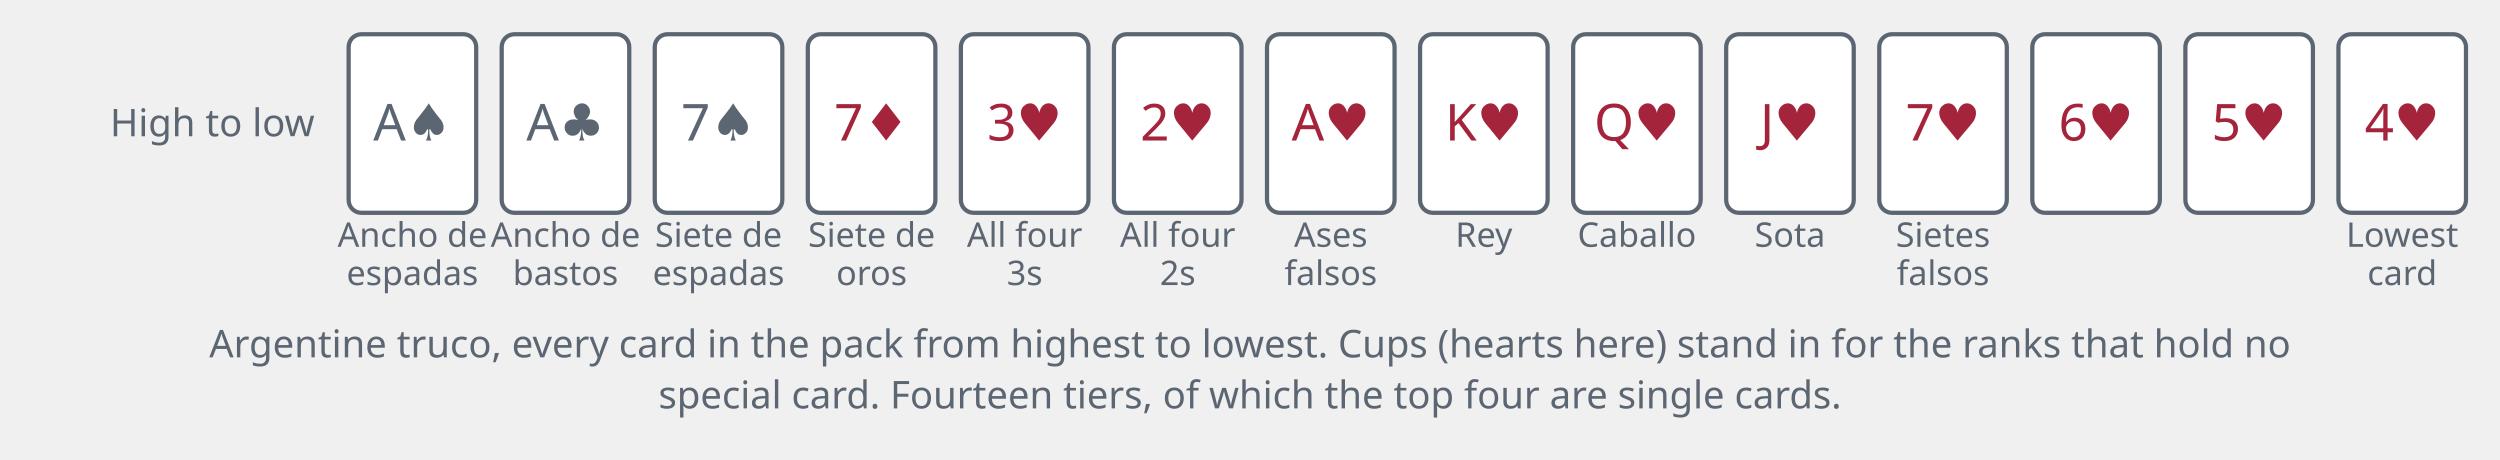
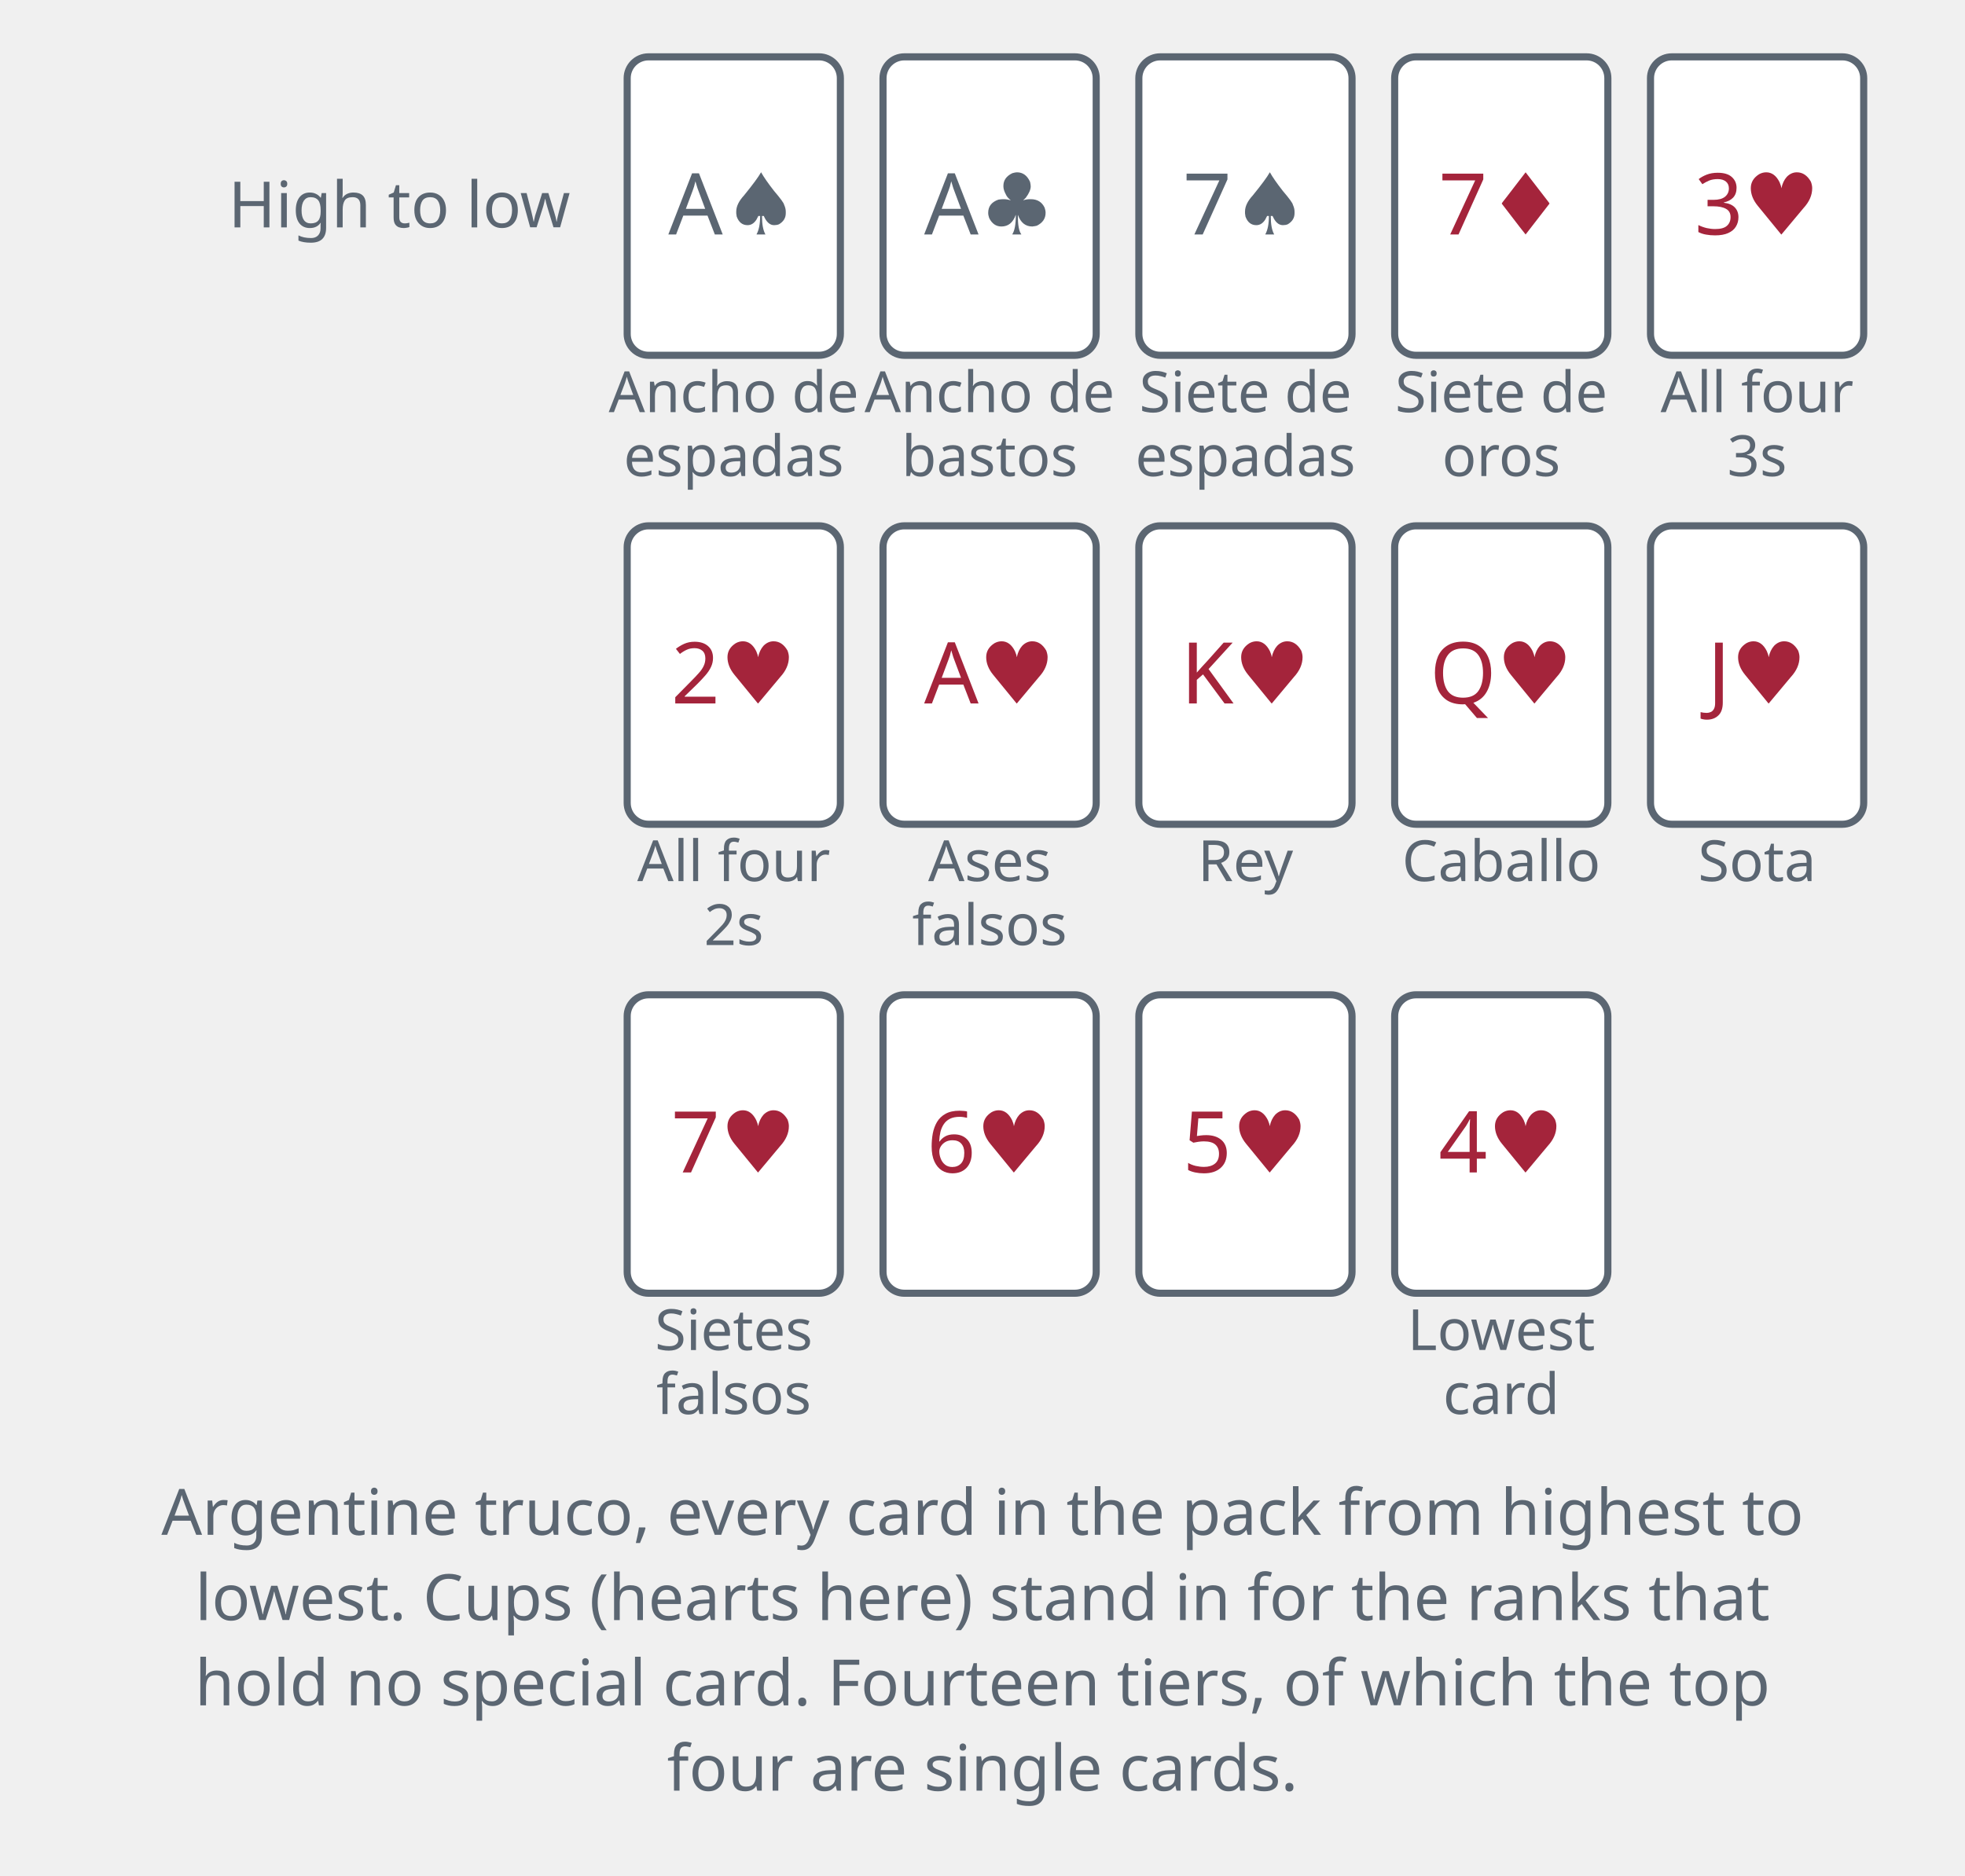
- <svg xmlns="http://www.w3.org/2000/svg" viewBox="0 0 588 108" width="941" height="173" role="img" aria-label="Truco: Argentine truco, every card in the pack from highest to lowest. Cups (hearts here) stand in for the ranks that hold no special card. Fourteen tiers, of which the top four are single cards.">
-   <rect x="82.0" y="8.0" width="30" height="42" rx="3" fill="#ffffff" stroke="#5b6672" stroke-width="1" />
-   <text x="97.0" y="33.0" text-anchor="middle" font-family="system-ui, sans-serif" font-size="12" fill="#5b6672">A♠</text>
-   <text x="97.0" y="58.0" text-anchor="middle" font-family="system-ui, sans-serif" font-size="8" fill="#5b6672">Ancho de</text>
-   <text x="97.0" y="67.0" text-anchor="middle" font-family="system-ui, sans-serif" font-size="8" fill="#5b6672">espadas</text>
-   <rect x="118.0" y="8.0" width="30" height="42" rx="3" fill="#ffffff" stroke="#5b6672" stroke-width="1" />
-   <text x="133.0" y="33.0" text-anchor="middle" font-family="system-ui, sans-serif" font-size="12" fill="#5b6672">A♣</text>
-   <text x="133.0" y="58.0" text-anchor="middle" font-family="system-ui, sans-serif" font-size="8" fill="#5b6672">Ancho de</text>
-   <text x="133.0" y="67.0" text-anchor="middle" font-family="system-ui, sans-serif" font-size="8" fill="#5b6672">bastos</text>
-   <rect x="154.0" y="8.0" width="30" height="42" rx="3" fill="#ffffff" stroke="#5b6672" stroke-width="1" />
-   <text x="169.0" y="33.0" text-anchor="middle" font-family="system-ui, sans-serif" font-size="12" fill="#5b6672">7♠</text>
-   <text x="169.0" y="58.0" text-anchor="middle" font-family="system-ui, sans-serif" font-size="8" fill="#5b6672">Siete de</text>
-   <text x="169.0" y="67.0" text-anchor="middle" font-family="system-ui, sans-serif" font-size="8" fill="#5b6672">espadas</text>
-   <rect x="190.0" y="8.0" width="30" height="42" rx="3" fill="#ffffff" stroke="#5b6672" stroke-width="1" />
-   <text x="205.0" y="33.0" text-anchor="middle" font-family="system-ui, sans-serif" font-size="12" fill="#a4243b">7♦</text>
-   <text x="205.0" y="58.0" text-anchor="middle" font-family="system-ui, sans-serif" font-size="8" fill="#5b6672">Siete de</text>
-   <text x="205.0" y="67.0" text-anchor="middle" font-family="system-ui, sans-serif" font-size="8" fill="#5b6672">oros</text>
-   <rect x="226.0" y="8.0" width="30" height="42" rx="3" fill="#ffffff" stroke="#5b6672" stroke-width="1" />
-   <text x="241.0" y="33.0" text-anchor="middle" font-family="system-ui, sans-serif" font-size="12" fill="#a4243b">3♥</text>
-   <text x="241.0" y="58.0" text-anchor="middle" font-family="system-ui, sans-serif" font-size="8" fill="#5b6672">All four</text>
-   <text x="241.0" y="67.0" text-anchor="middle" font-family="system-ui, sans-serif" font-size="8" fill="#5b6672">3s</text>
-   <rect x="262.0" y="8.0" width="30" height="42" rx="3" fill="#ffffff" stroke="#5b6672" stroke-width="1" />
-   <text x="277.0" y="33.0" text-anchor="middle" font-family="system-ui, sans-serif" font-size="12" fill="#a4243b">2♥</text>
-   <text x="277.0" y="58.0" text-anchor="middle" font-family="system-ui, sans-serif" font-size="8" fill="#5b6672">All four</text>
-   <text x="277.0" y="67.0" text-anchor="middle" font-family="system-ui, sans-serif" font-size="8" fill="#5b6672">2s</text>
-   <rect x="298.0" y="8.0" width="30" height="42" rx="3" fill="#ffffff" stroke="#5b6672" stroke-width="1" />
-   <text x="313.0" y="33.0" text-anchor="middle" font-family="system-ui, sans-serif" font-size="12" fill="#a4243b">A♥</text>
-   <text x="313.0" y="58.0" text-anchor="middle" font-family="system-ui, sans-serif" font-size="8" fill="#5b6672">Ases</text>
-   <text x="313.0" y="67.0" text-anchor="middle" font-family="system-ui, sans-serif" font-size="8" fill="#5b6672">falsos</text>
-   <rect x="334.0" y="8.0" width="30" height="42" rx="3" fill="#ffffff" stroke="#5b6672" stroke-width="1" />
-   <text x="349.0" y="33.0" text-anchor="middle" font-family="system-ui, sans-serif" font-size="12" fill="#a4243b">K♥</text>
-   <text x="349.0" y="58.0" text-anchor="middle" font-family="system-ui, sans-serif" font-size="8" fill="#5b6672">Rey</text>
-   <rect x="370.0" y="8.0" width="30" height="42" rx="3" fill="#ffffff" stroke="#5b6672" stroke-width="1" />
-   <text x="385.0" y="33.0" text-anchor="middle" font-family="system-ui, sans-serif" font-size="12" fill="#a4243b">Q♥</text>
-   <text x="385.0" y="58.0" text-anchor="middle" font-family="system-ui, sans-serif" font-size="8" fill="#5b6672">Caballo</text>
-   <rect x="406.0" y="8.0" width="30" height="42" rx="3" fill="#ffffff" stroke="#5b6672" stroke-width="1" />
-   <text x="421.0" y="33.0" text-anchor="middle" font-family="system-ui, sans-serif" font-size="12" fill="#a4243b">J♥</text>
-   <text x="421.0" y="58.0" text-anchor="middle" font-family="system-ui, sans-serif" font-size="8" fill="#5b6672">Sota</text>
-   <rect x="442.0" y="8.0" width="30" height="42" rx="3" fill="#ffffff" stroke="#5b6672" stroke-width="1" />
-   <text x="457.0" y="33.0" text-anchor="middle" font-family="system-ui, sans-serif" font-size="12" fill="#a4243b">7♥</text>
-   <text x="457.0" y="58.0" text-anchor="middle" font-family="system-ui, sans-serif" font-size="8" fill="#5b6672">Sietes</text>
-   <text x="457.0" y="67.0" text-anchor="middle" font-family="system-ui, sans-serif" font-size="8" fill="#5b6672">falsos</text>
-   <rect x="478.0" y="8.0" width="30" height="42" rx="3" fill="#ffffff" stroke="#5b6672" stroke-width="1" />
-   <text x="493.0" y="33.0" text-anchor="middle" font-family="system-ui, sans-serif" font-size="12" fill="#a4243b">6♥</text>
-   <rect x="514.0" y="8.0" width="30" height="42" rx="3" fill="#ffffff" stroke="#5b6672" stroke-width="1" />
-   <text x="529.0" y="33.0" text-anchor="middle" font-family="system-ui, sans-serif" font-size="12" fill="#a4243b">5♥</text>
-   <rect x="550.0" y="8.0" width="30" height="42" rx="3" fill="#ffffff" stroke="#5b6672" stroke-width="1" />
-   <text x="565.0" y="33.0" text-anchor="middle" font-family="system-ui, sans-serif" font-size="12" fill="#a4243b">4♥</text>
-   <text x="565.0" y="58.0" text-anchor="middle" font-family="system-ui, sans-serif" font-size="8" fill="#5b6672">Lowest</text>
-   <text x="565.0" y="67.0" text-anchor="middle" font-family="system-ui, sans-serif" font-size="8" fill="#5b6672">card</text>
-   <text x="74.0" y="32.0" text-anchor="end" font-family="system-ui, sans-serif" font-size="9" fill="#5b6672">High to low</text>
-   <text x="294.0" y="84.0" text-anchor="middle" font-family="system-ui, sans-serif" font-size="9" fill="#5b6672">Argentine truco, every card in the pack from highest to lowest. Cups (hearts here) stand in for the ranks that hold no</text>
-   <text x="294.0" y="96.0" text-anchor="middle" font-family="system-ui, sans-serif" font-size="9" fill="#5b6672">special card. Fourteen tiers, of which the top four are single cards.</text>
+ <svg xmlns="http://www.w3.org/2000/svg" viewBox="0 0 276 264" width="442" height="422" role="img" aria-label="Truco: Argentine truco, every card in the pack from highest to lowest. Cups (hearts here) stand in for the ranks that hold no special card. Fourteen tiers, of which the top four are single cards.">
+   <rect x="88.0" y="8.0" width="30" height="42" rx="3" fill="#ffffff" stroke="#5b6672" stroke-width="1" />
+   <text x="103.0" y="33.0" text-anchor="middle" font-family="system-ui, sans-serif" font-size="12" fill="#5b6672">A♠</text>
+   <text x="103.0" y="58.0" text-anchor="middle" font-family="system-ui, sans-serif" font-size="8" fill="#5b6672">Ancho de</text>
+   <text x="103.0" y="67.0" text-anchor="middle" font-family="system-ui, sans-serif" font-size="8" fill="#5b6672">espadas</text>
+   <rect x="124.0" y="8.0" width="30" height="42" rx="3" fill="#ffffff" stroke="#5b6672" stroke-width="1" />
+   <text x="139.0" y="33.0" text-anchor="middle" font-family="system-ui, sans-serif" font-size="12" fill="#5b6672">A♣</text>
+   <text x="139.0" y="58.0" text-anchor="middle" font-family="system-ui, sans-serif" font-size="8" fill="#5b6672">Ancho de</text>
+   <text x="139.0" y="67.0" text-anchor="middle" font-family="system-ui, sans-serif" font-size="8" fill="#5b6672">bastos</text>
+   <rect x="160.0" y="8.0" width="30" height="42" rx="3" fill="#ffffff" stroke="#5b6672" stroke-width="1" />
+   <text x="175.0" y="33.0" text-anchor="middle" font-family="system-ui, sans-serif" font-size="12" fill="#5b6672">7♠</text>
+   <text x="175.0" y="58.0" text-anchor="middle" font-family="system-ui, sans-serif" font-size="8" fill="#5b6672">Siete de</text>
+   <text x="175.0" y="67.0" text-anchor="middle" font-family="system-ui, sans-serif" font-size="8" fill="#5b6672">espadas</text>
+   <rect x="196.0" y="8.0" width="30" height="42" rx="3" fill="#ffffff" stroke="#5b6672" stroke-width="1" />
+   <text x="211.0" y="33.0" text-anchor="middle" font-family="system-ui, sans-serif" font-size="12" fill="#a4243b">7♦</text>
+   <text x="211.0" y="58.0" text-anchor="middle" font-family="system-ui, sans-serif" font-size="8" fill="#5b6672">Siete de</text>
+   <text x="211.0" y="67.0" text-anchor="middle" font-family="system-ui, sans-serif" font-size="8" fill="#5b6672">oros</text>
+   <rect x="232.0" y="8.0" width="30" height="42" rx="3" fill="#ffffff" stroke="#5b6672" stroke-width="1" />
+   <text x="247.0" y="33.0" text-anchor="middle" font-family="system-ui, sans-serif" font-size="12" fill="#a4243b">3♥</text>
+   <text x="247.0" y="58.0" text-anchor="middle" font-family="system-ui, sans-serif" font-size="8" fill="#5b6672">All four</text>
+   <text x="247.0" y="67.0" text-anchor="middle" font-family="system-ui, sans-serif" font-size="8" fill="#5b6672">3s</text>
+   <rect x="88.0" y="74.0" width="30" height="42" rx="3" fill="#ffffff" stroke="#5b6672" stroke-width="1" />
+   <text x="103.0" y="99.0" text-anchor="middle" font-family="system-ui, sans-serif" font-size="12" fill="#a4243b">2♥</text>
+   <text x="103.0" y="124.0" text-anchor="middle" font-family="system-ui, sans-serif" font-size="8" fill="#5b6672">All four</text>
+   <text x="103.0" y="133.0" text-anchor="middle" font-family="system-ui, sans-serif" font-size="8" fill="#5b6672">2s</text>
+   <rect x="124.0" y="74.0" width="30" height="42" rx="3" fill="#ffffff" stroke="#5b6672" stroke-width="1" />
+   <text x="139.0" y="99.0" text-anchor="middle" font-family="system-ui, sans-serif" font-size="12" fill="#a4243b">A♥</text>
+   <text x="139.0" y="124.0" text-anchor="middle" font-family="system-ui, sans-serif" font-size="8" fill="#5b6672">Ases</text>
+   <text x="139.0" y="133.0" text-anchor="middle" font-family="system-ui, sans-serif" font-size="8" fill="#5b6672">falsos</text>
+   <rect x="160.0" y="74.0" width="30" height="42" rx="3" fill="#ffffff" stroke="#5b6672" stroke-width="1" />
+   <text x="175.0" y="99.0" text-anchor="middle" font-family="system-ui, sans-serif" font-size="12" fill="#a4243b">K♥</text>
+   <text x="175.0" y="124.0" text-anchor="middle" font-family="system-ui, sans-serif" font-size="8" fill="#5b6672">Rey</text>
+   <rect x="196.0" y="74.0" width="30" height="42" rx="3" fill="#ffffff" stroke="#5b6672" stroke-width="1" />
+   <text x="211.0" y="99.0" text-anchor="middle" font-family="system-ui, sans-serif" font-size="12" fill="#a4243b">Q♥</text>
+   <text x="211.0" y="124.0" text-anchor="middle" font-family="system-ui, sans-serif" font-size="8" fill="#5b6672">Caballo</text>
+   <rect x="232.0" y="74.0" width="30" height="42" rx="3" fill="#ffffff" stroke="#5b6672" stroke-width="1" />
+   <text x="247.0" y="99.0" text-anchor="middle" font-family="system-ui, sans-serif" font-size="12" fill="#a4243b">J♥</text>
+   <text x="247.0" y="124.0" text-anchor="middle" font-family="system-ui, sans-serif" font-size="8" fill="#5b6672">Sota</text>
+   <rect x="88.0" y="140.0" width="30" height="42" rx="3" fill="#ffffff" stroke="#5b6672" stroke-width="1" />
+   <text x="103.0" y="165.0" text-anchor="middle" font-family="system-ui, sans-serif" font-size="12" fill="#a4243b">7♥</text>
+   <text x="103.0" y="190.0" text-anchor="middle" font-family="system-ui, sans-serif" font-size="8" fill="#5b6672">Sietes</text>
+   <text x="103.0" y="199.0" text-anchor="middle" font-family="system-ui, sans-serif" font-size="8" fill="#5b6672">falsos</text>
+   <rect x="124.0" y="140.0" width="30" height="42" rx="3" fill="#ffffff" stroke="#5b6672" stroke-width="1" />
+   <text x="139.0" y="165.0" text-anchor="middle" font-family="system-ui, sans-serif" font-size="12" fill="#a4243b">6♥</text>
+   <rect x="160.0" y="140.0" width="30" height="42" rx="3" fill="#ffffff" stroke="#5b6672" stroke-width="1" />
+   <text x="175.0" y="165.0" text-anchor="middle" font-family="system-ui, sans-serif" font-size="12" fill="#a4243b">5♥</text>
+   <rect x="196.0" y="140.0" width="30" height="42" rx="3" fill="#ffffff" stroke="#5b6672" stroke-width="1" />
+   <text x="211.0" y="165.0" text-anchor="middle" font-family="system-ui, sans-serif" font-size="12" fill="#a4243b">4♥</text>
+   <text x="211.0" y="190.0" text-anchor="middle" font-family="system-ui, sans-serif" font-size="8" fill="#5b6672">Lowest</text>
+   <text x="211.0" y="199.0" text-anchor="middle" font-family="system-ui, sans-serif" font-size="8" fill="#5b6672">card</text>
+   <text x="80.0" y="32.0" text-anchor="end" font-family="system-ui, sans-serif" font-size="9" fill="#5b6672">High to low</text>
+   <text x="138.0" y="216.0" text-anchor="middle" font-family="system-ui, sans-serif" font-size="9" fill="#5b6672">Argentine truco, every card in the pack from highest to</text>
+   <text x="138.0" y="228.0" text-anchor="middle" font-family="system-ui, sans-serif" font-size="9" fill="#5b6672">lowest. Cups (hearts here) stand in for the ranks that</text>
+   <text x="138.0" y="240.0" text-anchor="middle" font-family="system-ui, sans-serif" font-size="9" fill="#5b6672">hold no special card. Fourteen tiers, of which the top</text>
+   <text x="138.0" y="252.0" text-anchor="middle" font-family="system-ui, sans-serif" font-size="9" fill="#5b6672">four are single cards.</text>
</svg>
